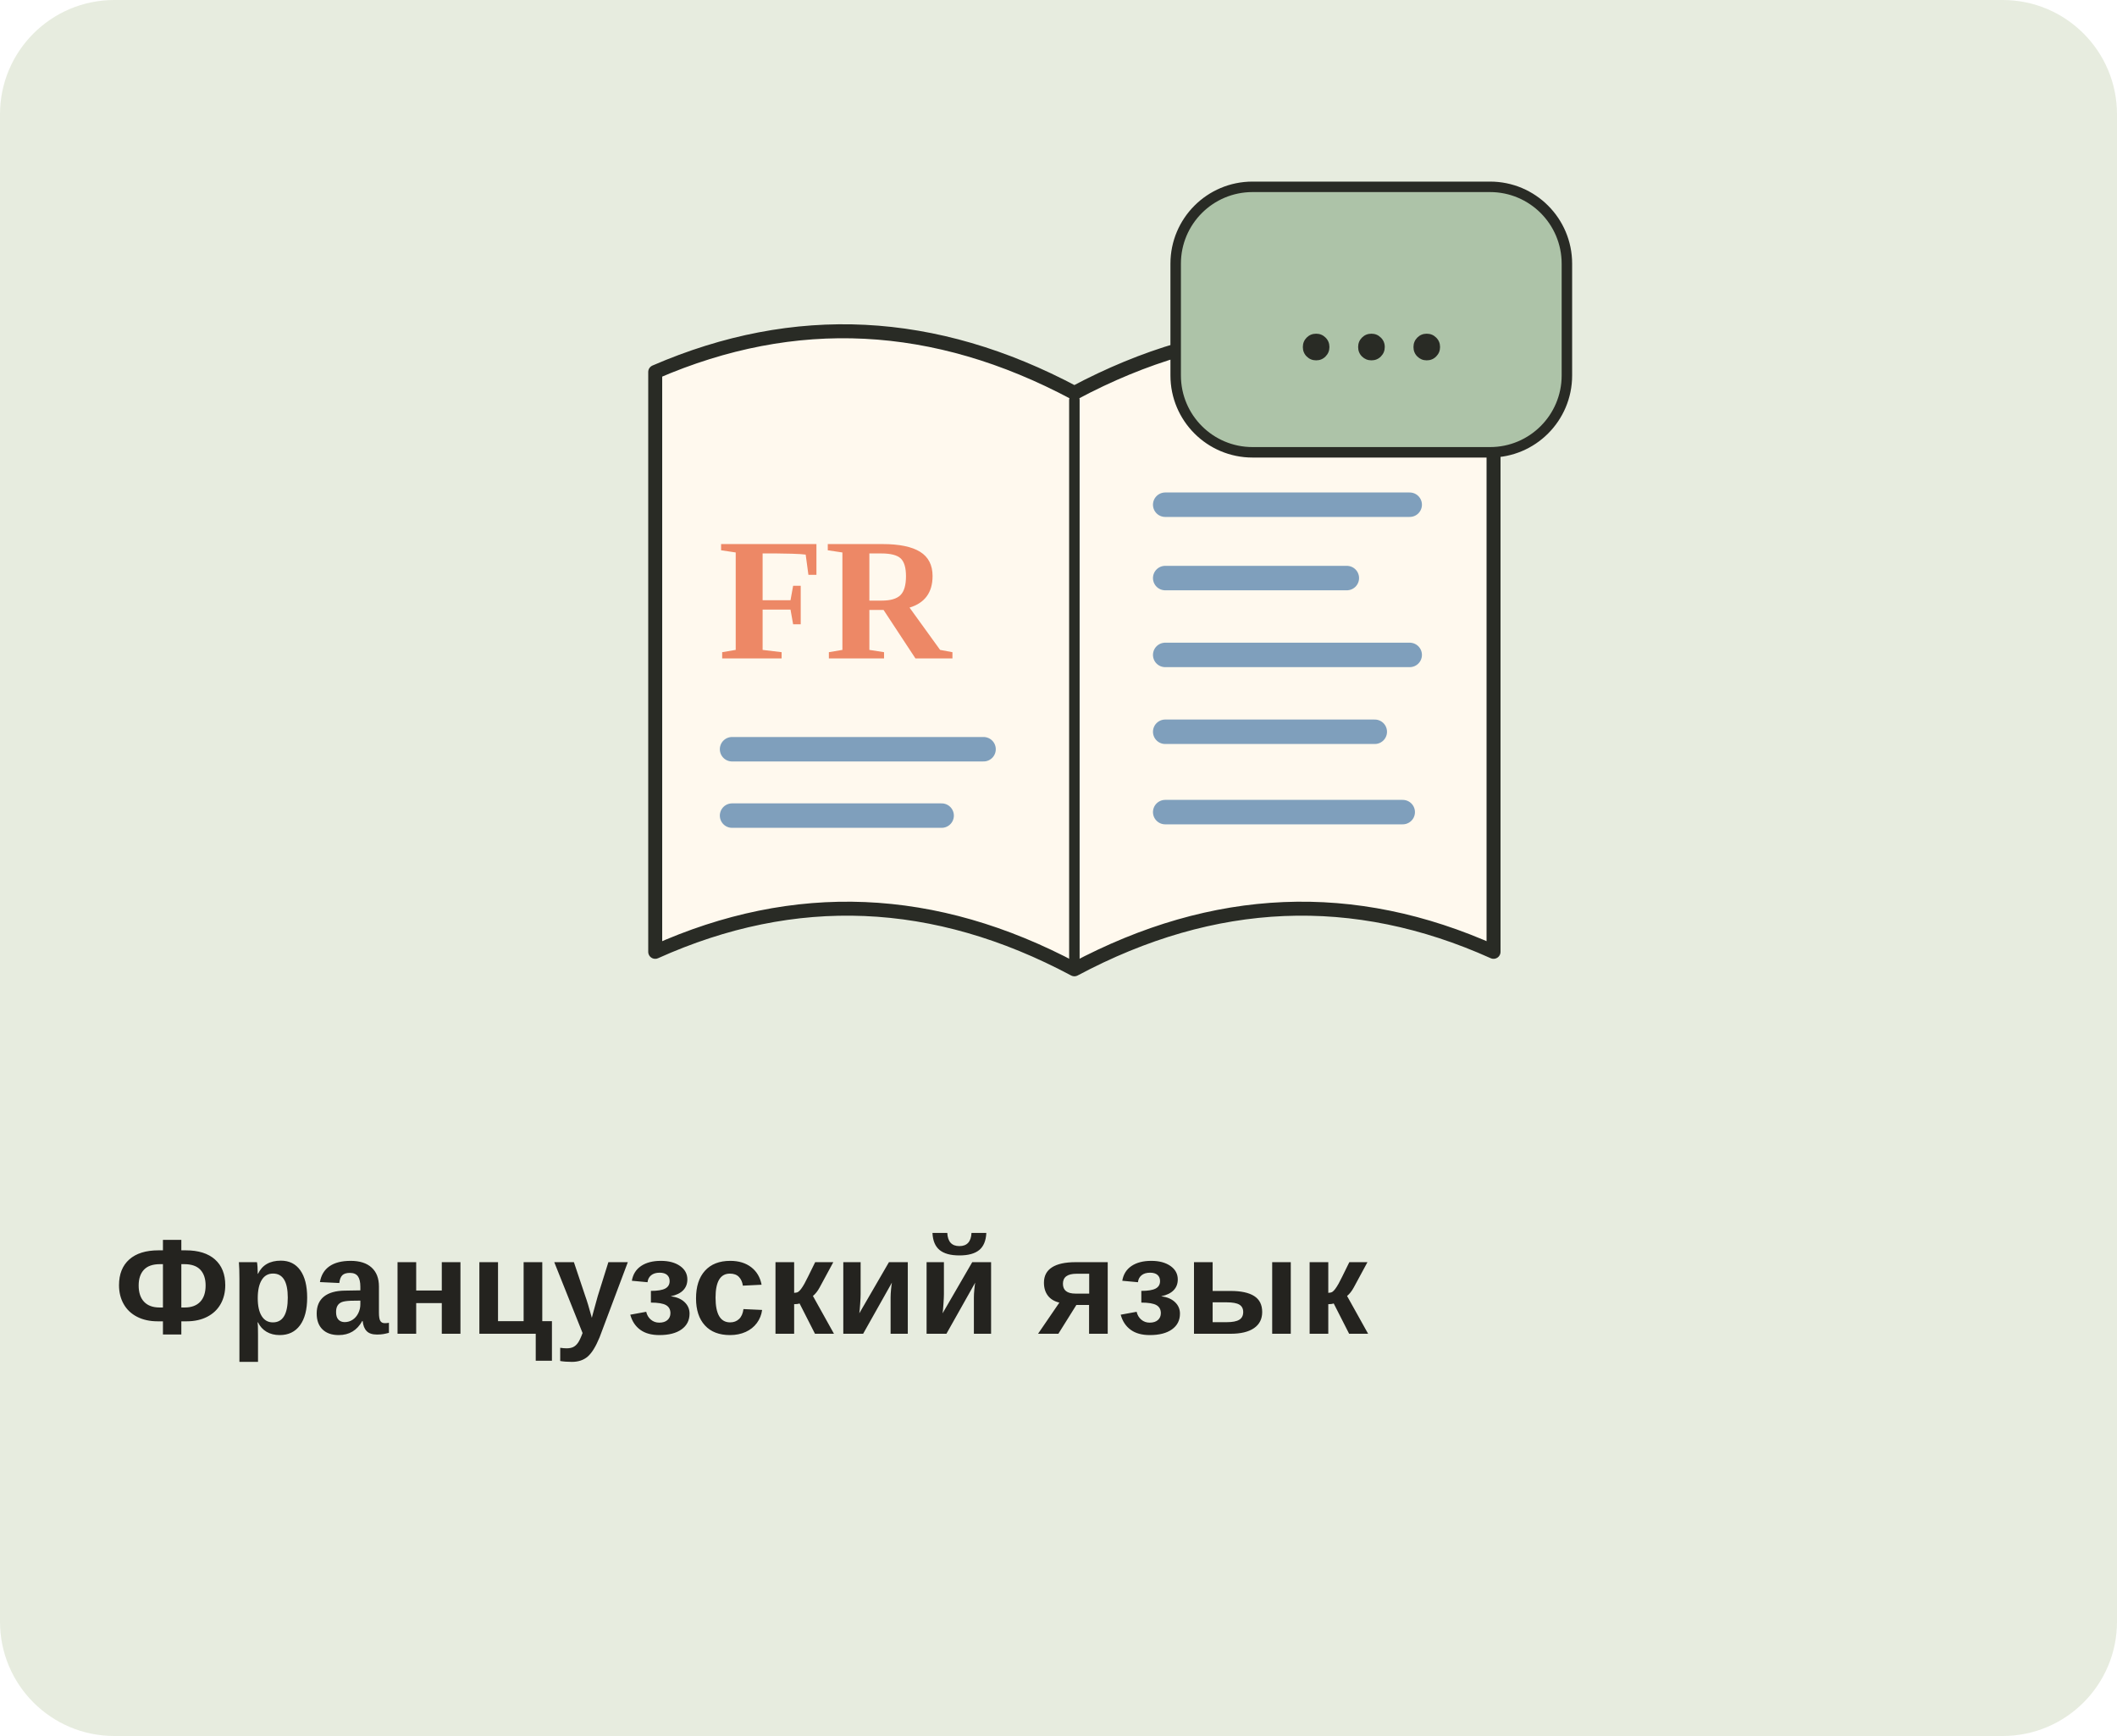
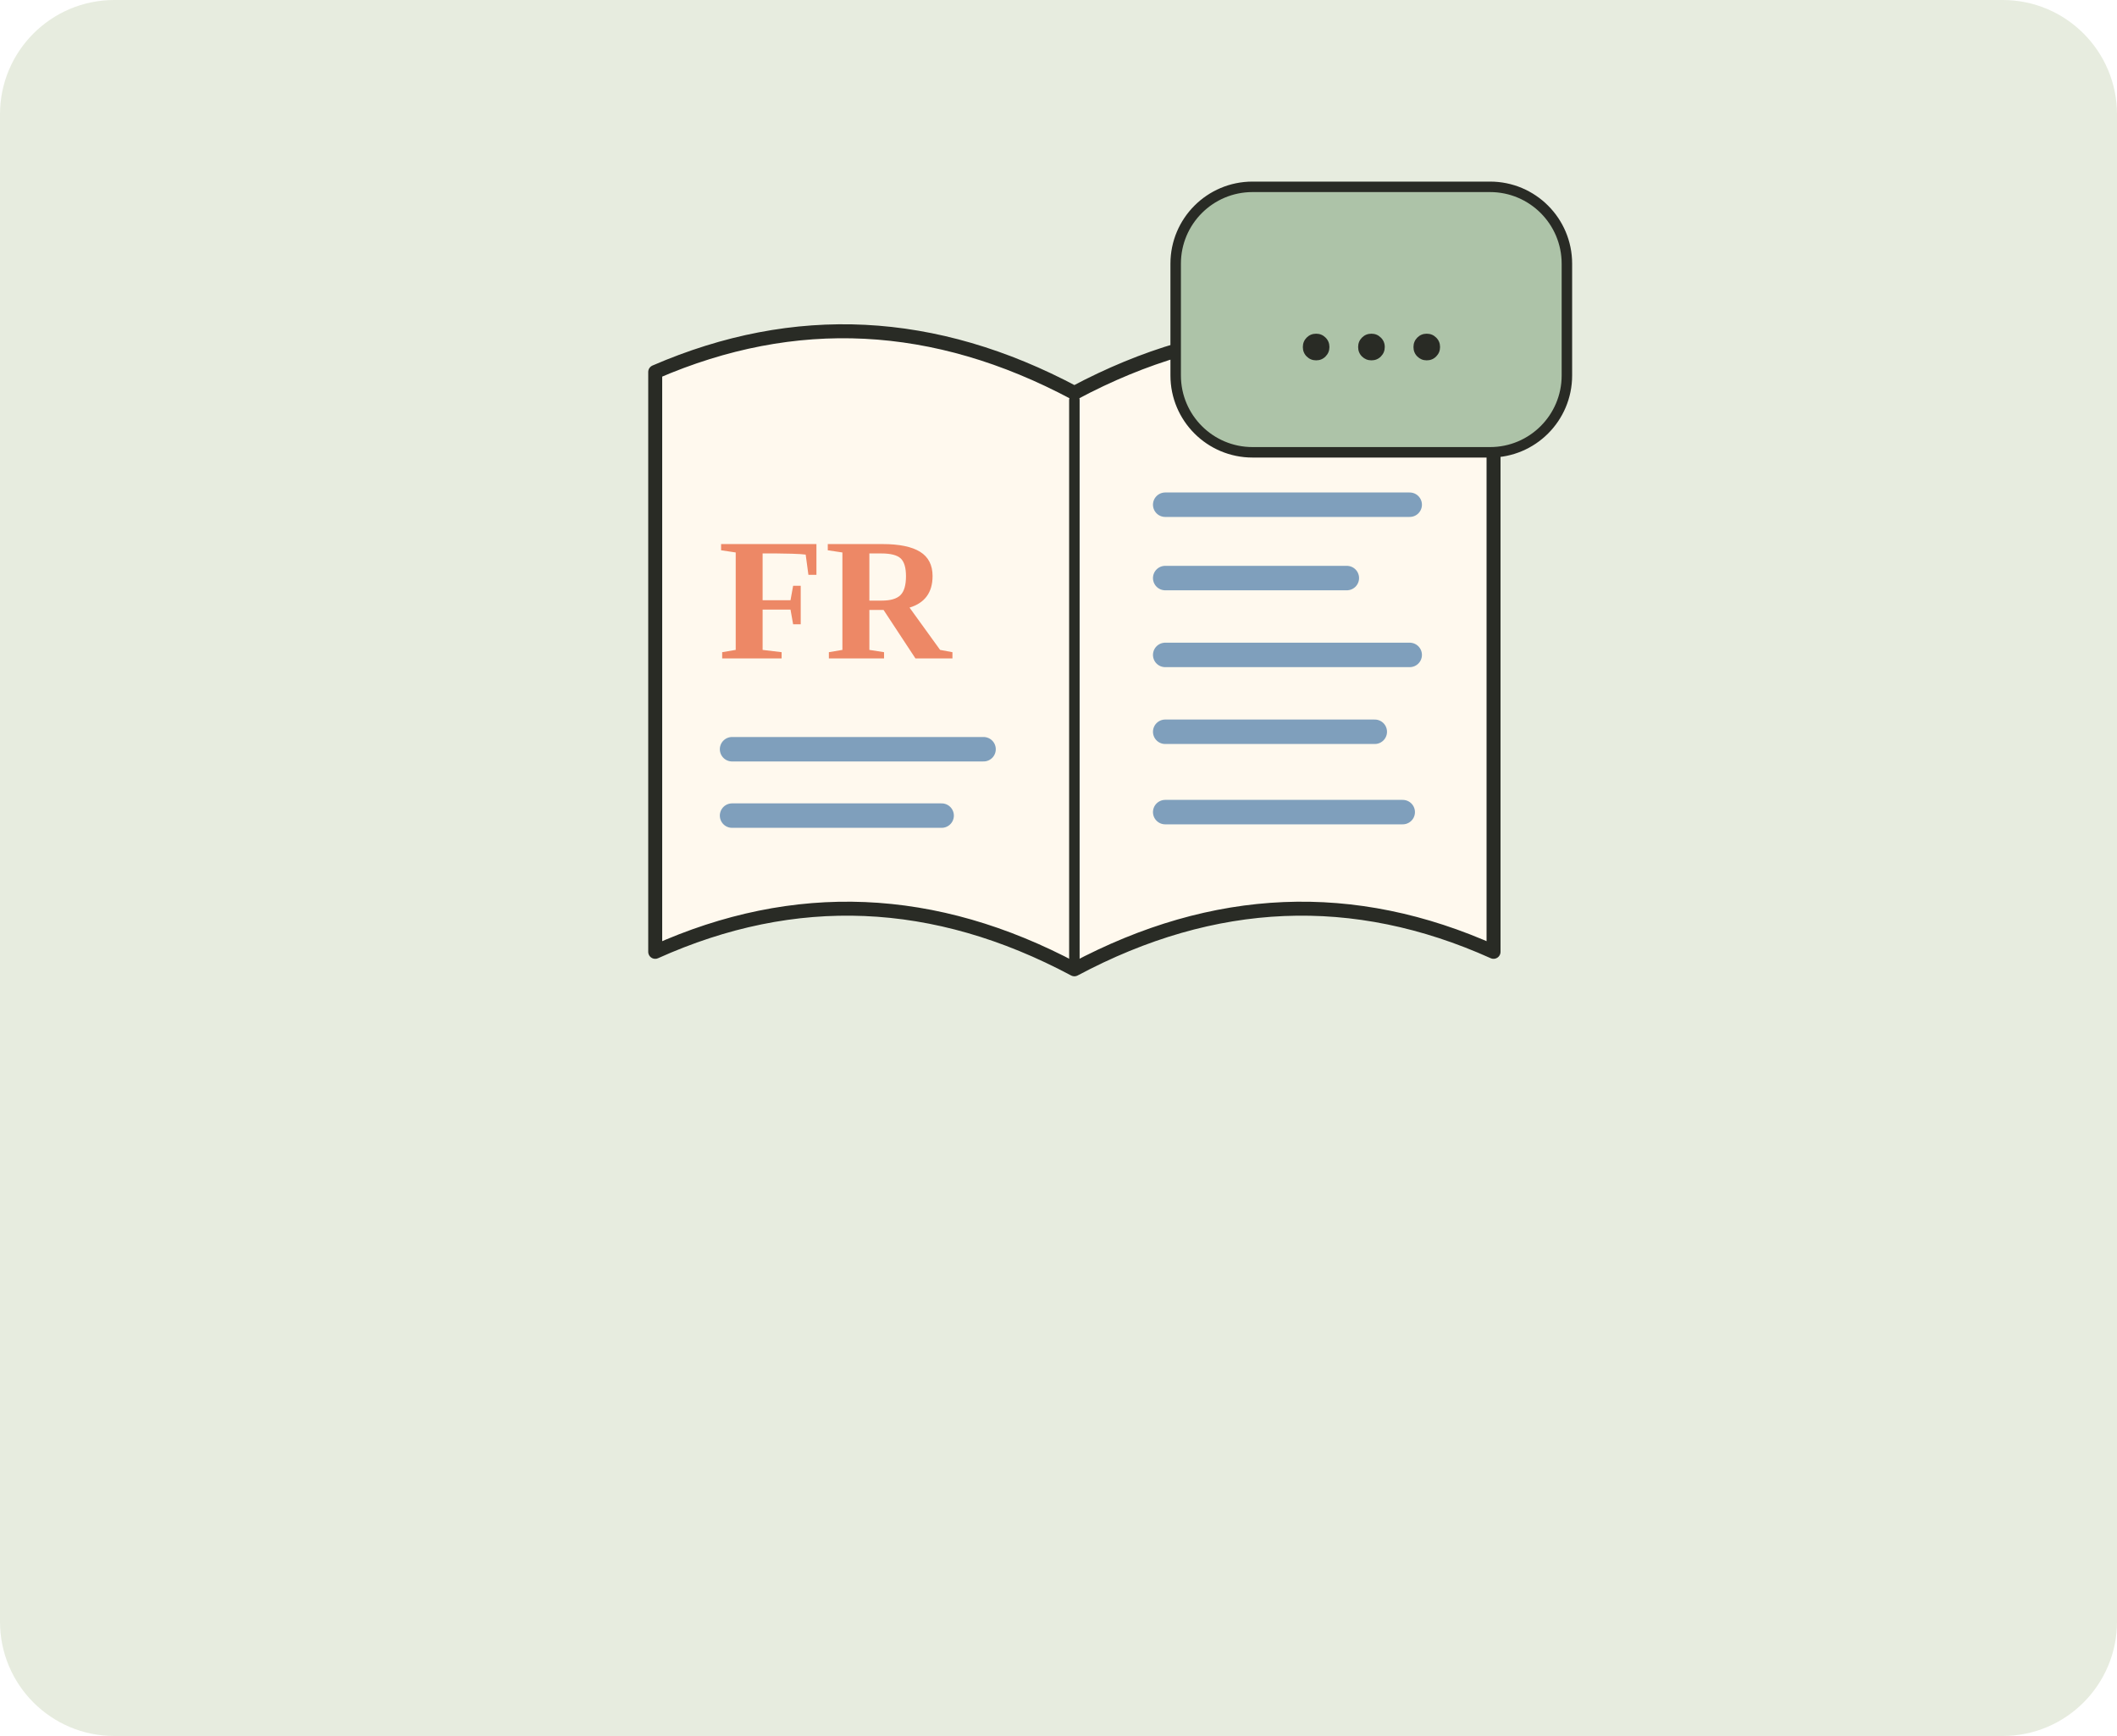
<svg xmlns="http://www.w3.org/2000/svg" width="1000" height="820" viewBox="0 0 1000 820">
  <rect width="1000" height="820" rx="54" fill="#E7ECDF" />
  <g transform="translate(260 80) scale(1.65)">
    <path d="M30 58Q90 32 150 64Q210 32 270 58V224Q210 197 150 229Q90 197 30 224Z" fill="#fff9ee" stroke="#292b25" stroke-width="4" stroke-linecap="round" stroke-linejoin="round" />
    <path d="M150 66V226" fill="none" stroke="#292b25" stroke-width="3" stroke-linecap="round" stroke-linejoin="round" />
    <text x="48" y="140" font-size="50" fill="#ed8866" font-weight="800" text-anchor="start">FR</text>
    <path d="M52 166h72M52 185h60M176 96h70M176 117h52M176 139h70M176 161h60M176 184h68" fill="none" stroke="#7f9fbc" stroke-width="7" stroke-linecap="round" stroke-linejoin="round" />
    <rect x="179" y="5" width="112" height="76" rx="22" fill="#adc3a8" stroke="#292b25" stroke-width="3" />
    <text x="235" y="54" font-size="47" fill="#292b25" font-weight="800" text-anchor="middle">…</text>
  </g>
-   <text x="54" y="630" font-family="Arial,sans-serif" font-size="64" font-weight="700" fill="#24231f">Французский язык</text>
</svg>
